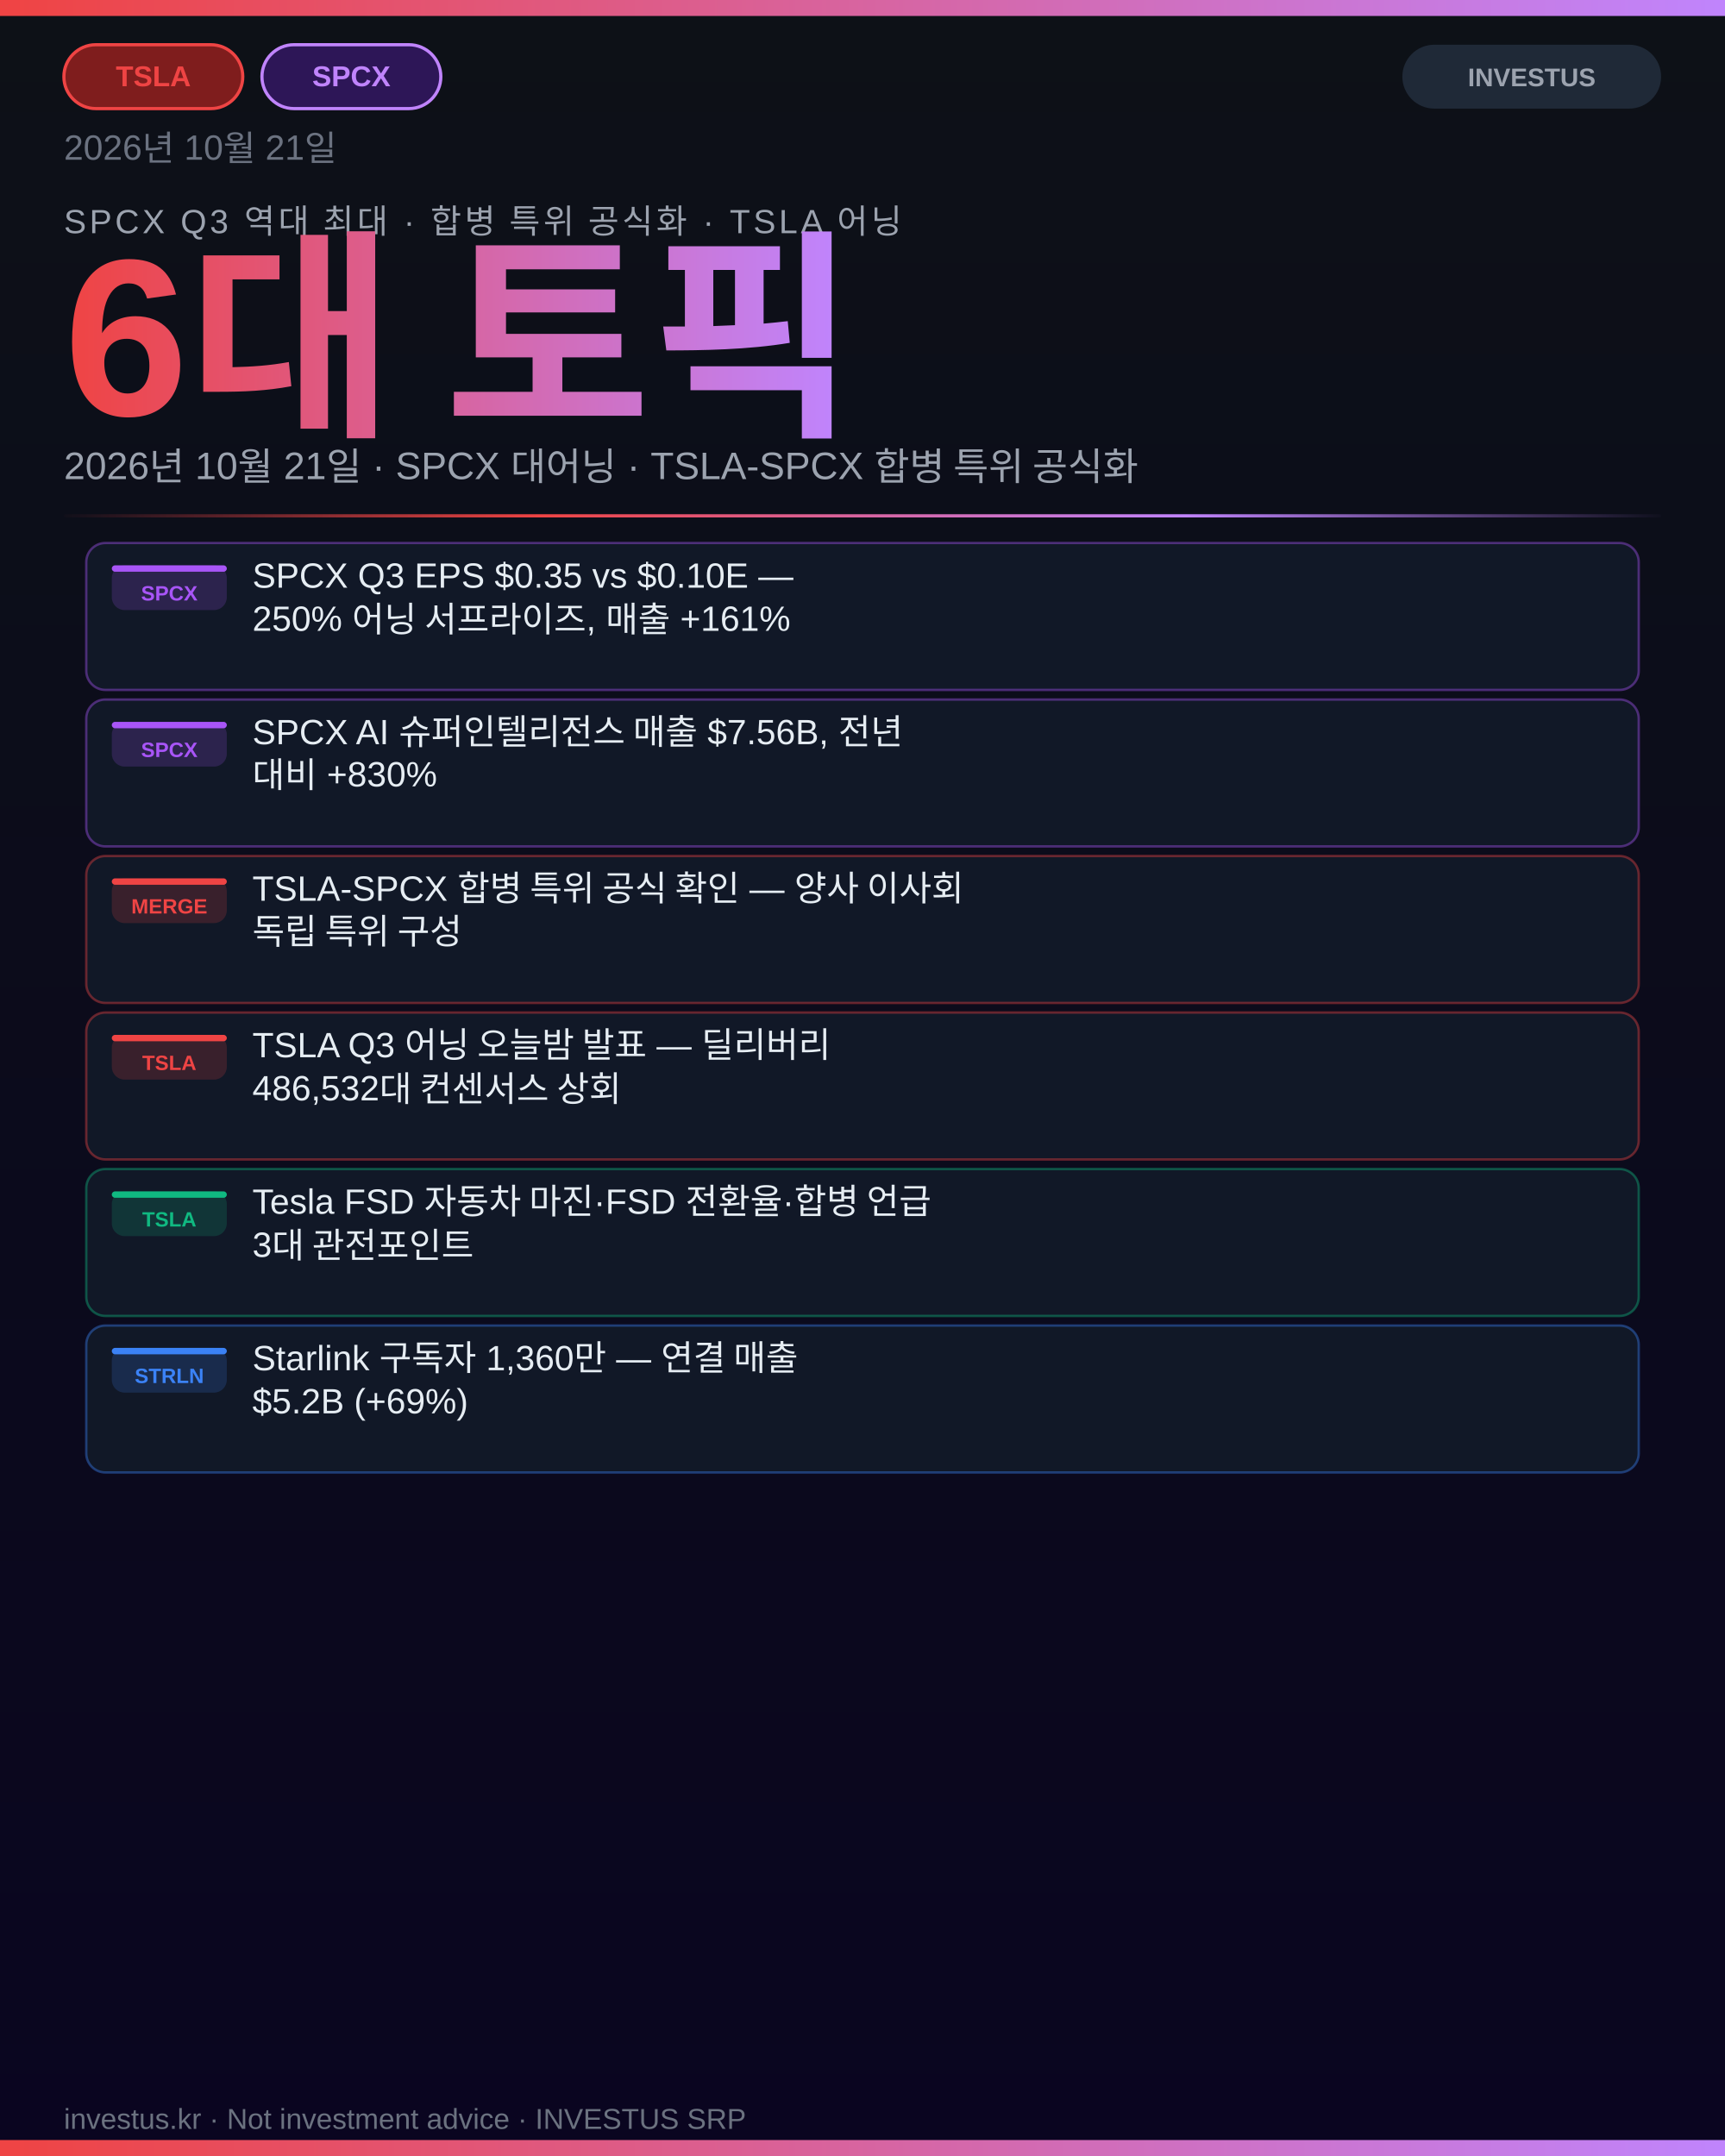
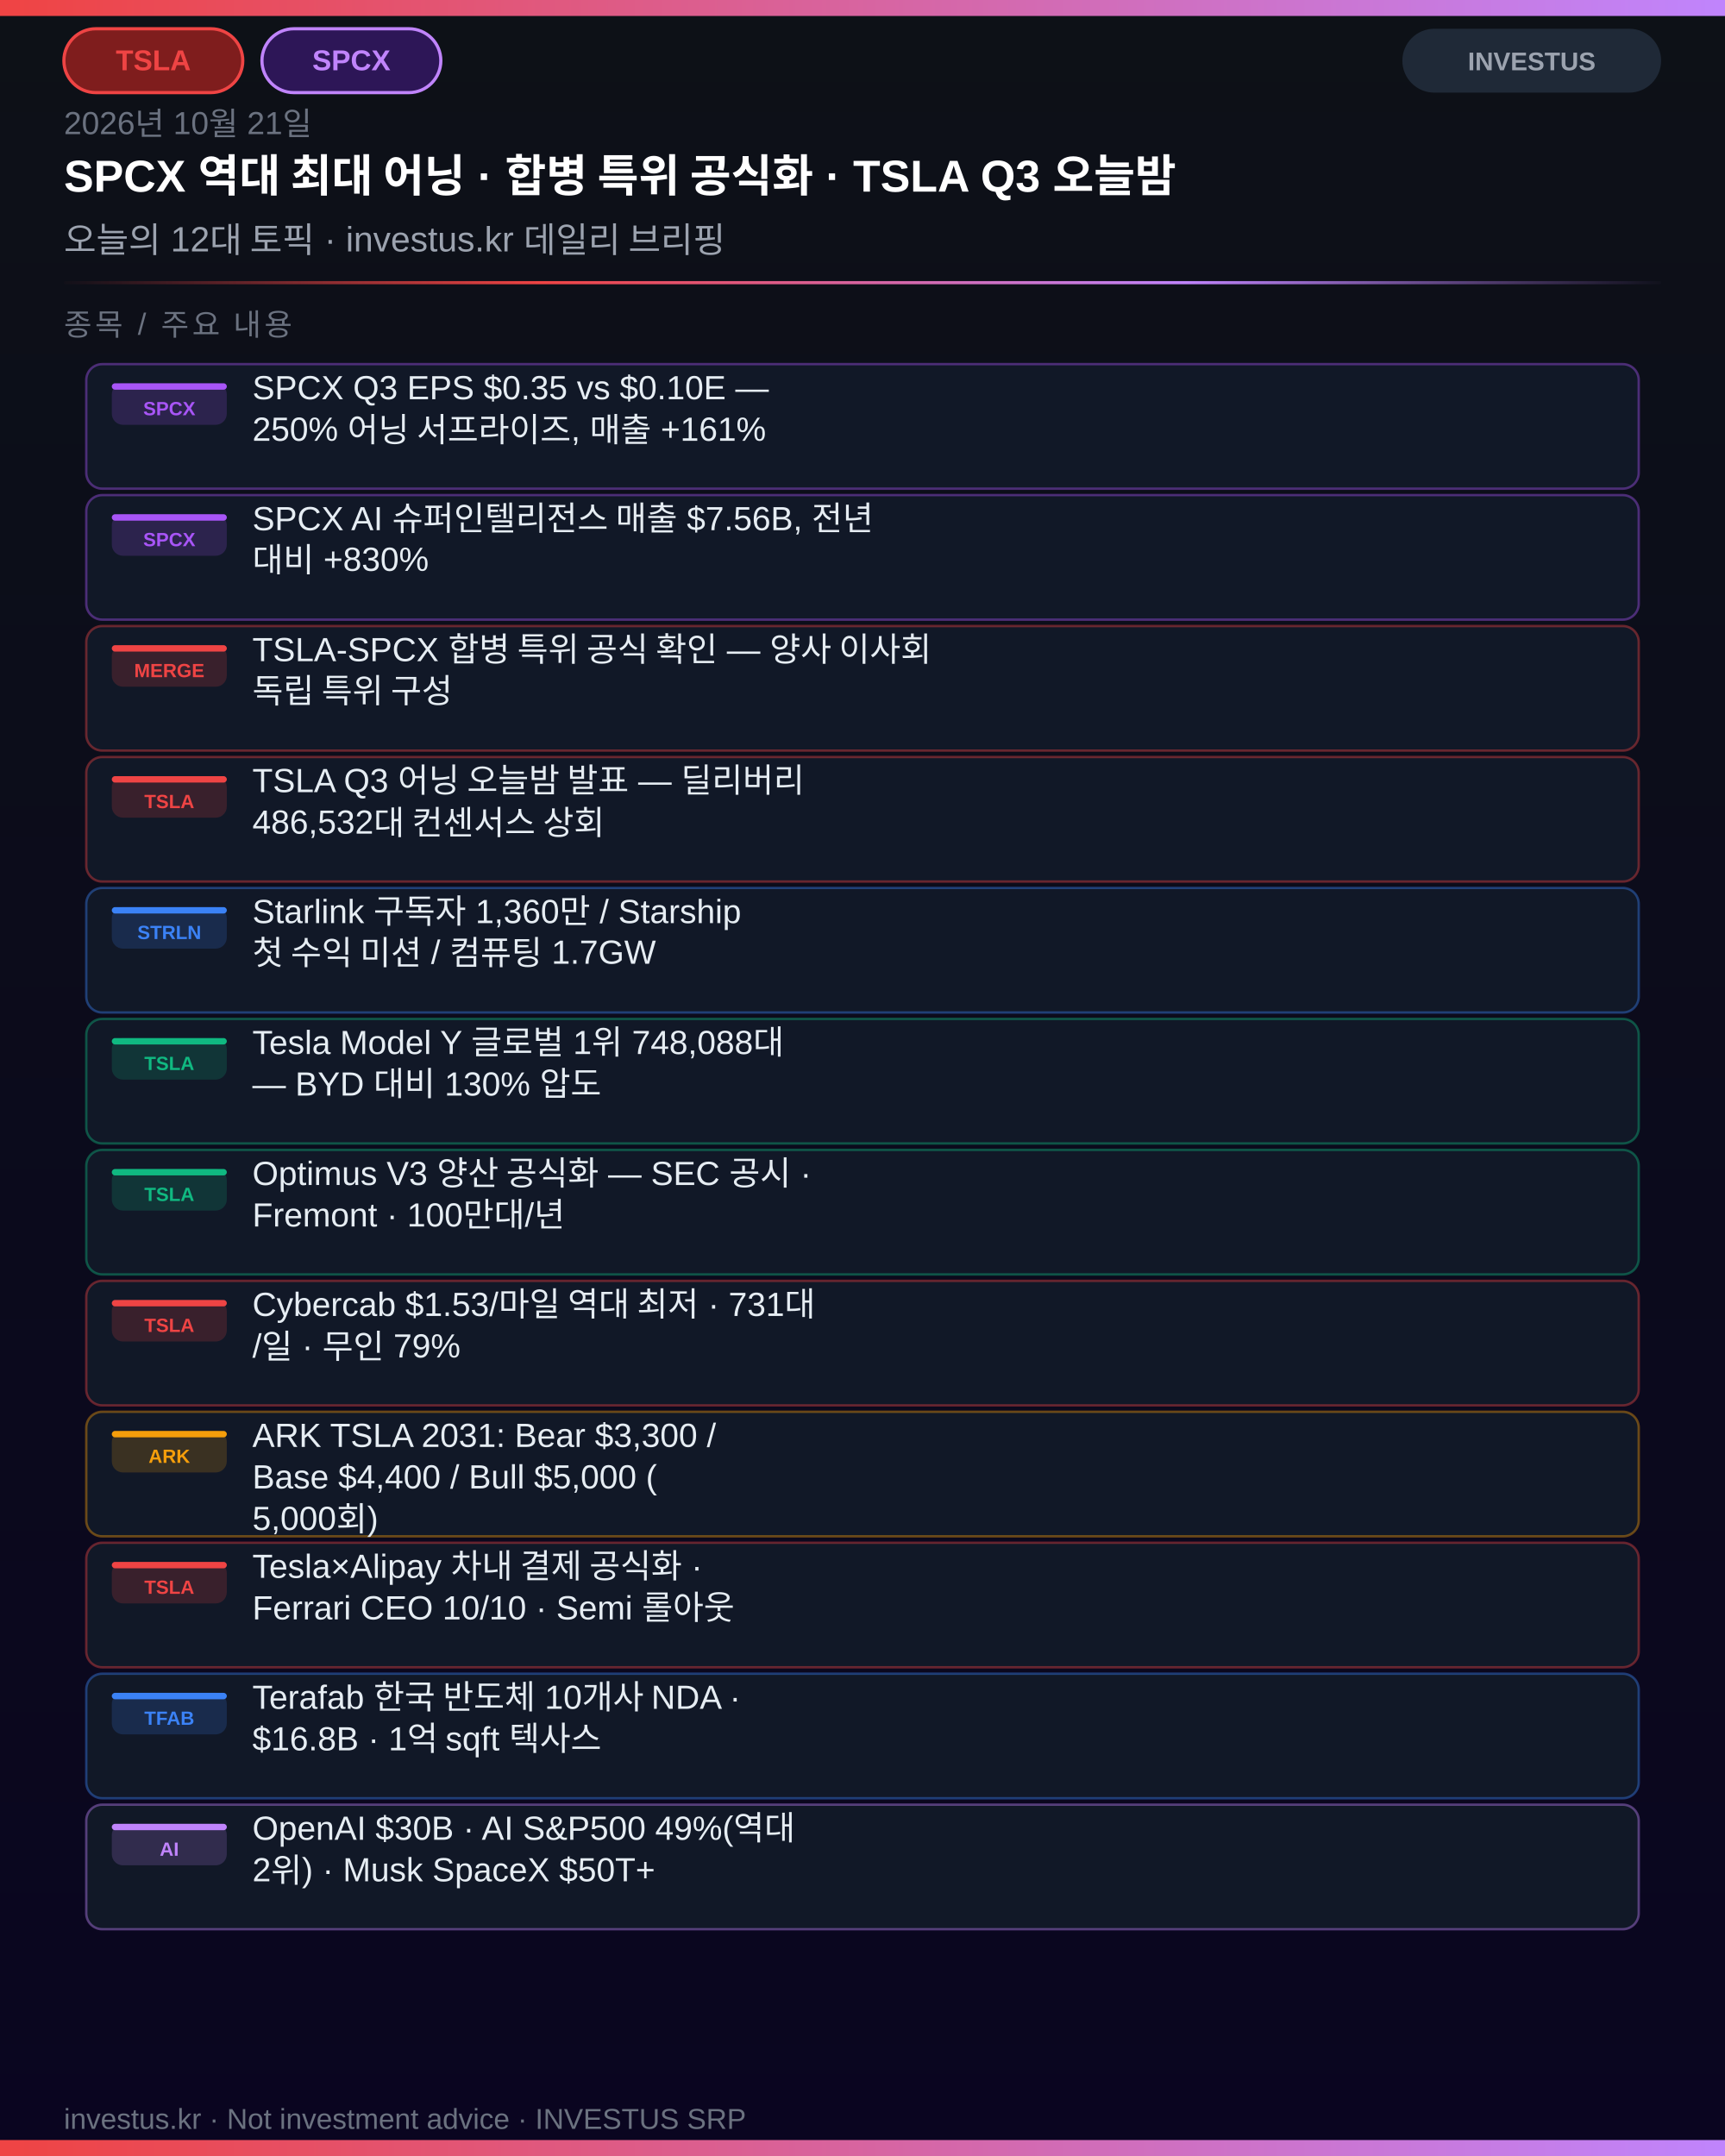
<svg xmlns="http://www.w3.org/2000/svg" width="1080" height="1350" viewBox="0 0 1080 1350">
  <defs>
    <linearGradient id="bgG" x1="0" y1="0" x2="0" y2="1" gradientUnits="objectBoundingBox">
      <stop offset="0%" stop-color="#0D1117" />
      <stop offset="100%" stop-color="#0A0520" />
    </linearGradient>
    <linearGradient id="accentG" x1="0" y1="0" x2="1" y2="0" gradientUnits="objectBoundingBox">
      <stop offset="0%" stop-color="#EF4444" />
      <stop offset="100%" stop-color="#C084FC" />
    </linearGradient>
    <linearGradient id="divG" x1="0" y1="0" x2="1" y2="0" gradientUnits="objectBoundingBox">
      <stop offset="0%" stop-color="#EF4444" stop-opacity="0" />
      <stop offset="30%" stop-color="#EF4444" />
      <stop offset="70%" stop-color="#C084FC" />
      <stop offset="100%" stop-color="#C084FC" stop-opacity="0" />
    </linearGradient>
  </defs>
  <rect width="1080" height="1350" fill="url(#bgG)" />
  <rect x="0" y="0" width="1080" height="10" fill="url(#accentG)" />
-   <rect x="40" y="28" width="112" height="40" rx="20" fill="#7F1D1D" />
-   <rect x="40" y="28" width="112" height="40" rx="20" fill="none" stroke="#EF4444" stroke-width="2" />
-   <text x="96" y="54" text-anchor="middle" font-family="Arial Black,Arial,sans-serif" font-size="18" font-weight="900" fill="#EF4444">TSLA</text>
-   <rect x="164" y="28" width="112" height="40" rx="20" fill="#2D1657" />
-   <rect x="164" y="28" width="112" height="40" rx="20" fill="none" stroke="#C084FC" stroke-width="2" />
-   <text x="220" y="54" text-anchor="middle" font-family="Arial Black,Arial,sans-serif" font-size="18" font-weight="900" fill="#C084FC">SPCX</text>
-   <rect x="878" y="28" width="162" height="40" rx="20" fill="#1F2937" />
-   <text x="959" y="54" text-anchor="middle" font-family="Arial Black,Arial,sans-serif" font-size="16" font-weight="900" fill="#9CA3AF">INVESTUS</text>
-   <text x="40" y="100" font-family="Arial,sans-serif" font-size="22" fill="#6B7280">2026년 10월 21일</text>
-   <text x="40" y="146" font-family="Arial,sans-serif" font-size="21" letter-spacing="2" fill="#9CA3AF">SPCX Q3 역대 최대 · 합병 특위 공식화 · TSLA 어닝</text>
-   <text x="40" y="260" font-family="Arial Black,Arial,sans-serif" font-size="140" font-weight="900" fill="url(#accentG)">6대 토픽</text>
-   <text x="40" y="300" font-family="Arial,sans-serif" font-size="24" fill="#9CA3AF">2026년 10월 21일 · SPCX 대어닝 · TSLA-SPCX 합병 특위 공식화</text>
-   <rect x="40" y="322" width="1000" height="2" rx="1" fill="url(#divG)" />
-   <rect x="54" y="340" width="972" height="92" rx="12" fill="#111827" stroke="#A855F7" stroke-width="1.5" stroke-opacity="0.4" />
-   <rect x="70" y="354" width="72" height="28" rx="8" fill="#A855F7" opacity="0.18" />
-   <rect x="70" y="354" width="72" height="4" rx="2" fill="#A855F7" />
-   <text x="106" y="376" text-anchor="middle" font-family="Arial Black,Arial,sans-serif" font-size="13" font-weight="900" fill="#A855F7">SPCX</text>
-   <text x="158" y="368" font-family="Arial,sans-serif" font-size="22" fill="#E6EDF3">SPCX Q3 EPS $0.35 vs $0.10E — </text>
-   <text x="158" y="395" font-family="Arial,sans-serif" font-size="22" fill="#E6EDF3">250% 어닝 서프라이즈, 매출 +161%</text>
-   <rect x="54" y="438" width="972" height="92" rx="12" fill="#111827" stroke="#A855F7" stroke-width="1.5" stroke-opacity="0.4" />
-   <rect x="70" y="452" width="72" height="28" rx="8" fill="#A855F7" opacity="0.18" />
-   <rect x="70" y="452" width="72" height="4" rx="2" fill="#A855F7" />
-   <text x="106" y="474" text-anchor="middle" font-family="Arial Black,Arial,sans-serif" font-size="13" font-weight="900" fill="#A855F7">SPCX</text>
-   <text x="158" y="466" font-family="Arial,sans-serif" font-size="22" fill="#E6EDF3">SPCX AI 슈퍼인텔리전스 매출 $7.56B, 전년 </text>
-   <text x="158" y="493" font-family="Arial,sans-serif" font-size="22" fill="#E6EDF3">대비 +830%</text>
-   <rect x="54" y="536" width="972" height="92" rx="12" fill="#111827" stroke="#EF4444" stroke-width="1.5" stroke-opacity="0.4" />
-   <rect x="70" y="550" width="72" height="28" rx="8" fill="#EF4444" opacity="0.18" />
-   <rect x="70" y="550" width="72" height="4" rx="2" fill="#EF4444" />
-   <text x="106" y="572" text-anchor="middle" font-family="Arial Black,Arial,sans-serif" font-size="13" font-weight="900" fill="#EF4444">MERGE</text>
-   <text x="158" y="564" font-family="Arial,sans-serif" font-size="22" fill="#E6EDF3">TSLA-SPCX 합병 특위 공식 확인 — 양사 이사회</text>
-   <text x="158" y="591" font-family="Arial,sans-serif" font-size="22" fill="#E6EDF3">독립 특위 구성</text>
-   <rect x="54" y="634" width="972" height="92" rx="12" fill="#111827" stroke="#EF4444" stroke-width="1.5" stroke-opacity="0.4" />
-   <rect x="70" y="648" width="72" height="28" rx="8" fill="#EF4444" opacity="0.18" />
-   <rect x="70" y="648" width="72" height="4" rx="2" fill="#EF4444" />
-   <text x="106" y="670" text-anchor="middle" font-family="Arial Black,Arial,sans-serif" font-size="13" font-weight="900" fill="#EF4444">TSLA</text>
-   <text x="158" y="662" font-family="Arial,sans-serif" font-size="22" fill="#E6EDF3">TSLA Q3 어닝 오늘밤 발표 — 딜리버리 </text>
-   <text x="158" y="689" font-family="Arial,sans-serif" font-size="22" fill="#E6EDF3">486,532대 컨센서스 상회</text>
-   <rect x="54" y="732" width="972" height="92" rx="12" fill="#111827" stroke="#10B981" stroke-width="1.5" stroke-opacity="0.4" />
-   <rect x="70" y="746" width="72" height="28" rx="8" fill="#10B981" opacity="0.18" />
-   <rect x="70" y="746" width="72" height="4" rx="2" fill="#10B981" />
-   <text x="106" y="768" text-anchor="middle" font-family="Arial Black,Arial,sans-serif" font-size="13" font-weight="900" fill="#10B981">TSLA</text>
-   <text x="158" y="760" font-family="Arial,sans-serif" font-size="22" fill="#E6EDF3">Tesla FSD 자동차 마진·FSD 전환율·합병 언급</text>
-   <text x="158" y="787" font-family="Arial,sans-serif" font-size="22" fill="#E6EDF3">3대 관전포인트</text>
-   <rect x="54" y="830" width="972" height="92" rx="12" fill="#111827" stroke="#3B82F6" stroke-width="1.5" stroke-opacity="0.4" />
-   <rect x="70" y="844" width="72" height="28" rx="8" fill="#3B82F6" opacity="0.18" />
-   <rect x="70" y="844" width="72" height="4" rx="2" fill="#3B82F6" />
-   <text x="106" y="866" text-anchor="middle" font-family="Arial Black,Arial,sans-serif" font-size="13" font-weight="900" fill="#3B82F6">STRLN</text>
-   <text x="158" y="858" font-family="Arial,sans-serif" font-size="22" fill="#E6EDF3">Starlink 구독자 1,360만 — 연결 매출 </text>
-   <text x="158" y="885" font-family="Arial,sans-serif" font-size="22" fill="#E6EDF3">$5.2B (+69%)</text>
+   <rect x="40" y="18" width="112" height="40" rx="20" fill="#7F1D1D" />
+   <rect x="40" y="18" width="112" height="40" rx="20" fill="none" stroke="#EF4444" stroke-width="2" />
+   <text x="96" y="44" text-anchor="middle" font-family="Arial Black,Arial,sans-serif" font-size="18" font-weight="900" fill="#EF4444">TSLA</text>
+   <rect x="164" y="18" width="112" height="40" rx="20" fill="#2D1657" />
+   <rect x="164" y="18" width="112" height="40" rx="20" fill="none" stroke="#C084FC" stroke-width="2" />
+   <text x="220" y="44" text-anchor="middle" font-family="Arial Black,Arial,sans-serif" font-size="18" font-weight="900" fill="#C084FC">SPCX</text>
+   <rect x="878" y="18" width="162" height="40" rx="20" fill="#1F2937" />
+   <text x="959" y="44" text-anchor="middle" font-family="Arial Black,Arial,sans-serif" font-size="16" font-weight="900" fill="#9CA3AF">INVESTUS</text>
+   <text x="40" y="84" font-family="Arial,sans-serif" font-size="20" fill="#6B7280">2026년 10월 21일</text>
+   <text x="40" y="120" font-family="Arial Black,Arial,sans-serif" font-size="28" font-weight="900" fill="#FFFFFF">SPCX 역대 최대 어닝 · 합병 특위 공식화 · TSLA Q3 오늘밤</text>
+   <text x="40" y="158" font-family="Arial,sans-serif" font-size="22" fill="#9CA3AF">오늘의 12대 토픽 · investus.kr 데일리 브리핑</text>
+   <rect x="40" y="176" width="1000" height="2" rx="1" fill="url(#divG)" />
+   <text x="40" y="210" font-family="Arial,sans-serif" font-size="19" letter-spacing="2" fill="#6B7280">종목 / 주요 내용</text>
+   <rect x="54" y="228" width="972" height="78" rx="10" fill="#111827" stroke="#A855F7" stroke-width="1.5" stroke-opacity="0.4" />
+   <rect x="70" y="240" width="72" height="26" rx="7" fill="#A855F7" opacity="0.18" />
+   <rect x="70" y="240" width="72" height="4" rx="2" fill="#A855F7" />
+   <text x="106" y="260" text-anchor="middle" font-family="Arial Black,Arial,sans-serif" font-size="12" font-weight="900" fill="#A855F7">SPCX</text>
+   <text x="158" y="250" font-family="Arial,sans-serif" font-size="21" fill="#E6EDF3">SPCX Q3 EPS $0.35 vs $0.10E — </text>
+   <text x="158" y="276" font-family="Arial,sans-serif" font-size="21" fill="#E6EDF3">250% 어닝 서프라이즈, 매출 +161%</text>
+   <rect x="54" y="310" width="972" height="78" rx="10" fill="#111827" stroke="#A855F7" stroke-width="1.5" stroke-opacity="0.4" />
+   <rect x="70" y="322" width="72" height="26" rx="7" fill="#A855F7" opacity="0.18" />
+   <rect x="70" y="322" width="72" height="4" rx="2" fill="#A855F7" />
+   <text x="106" y="342" text-anchor="middle" font-family="Arial Black,Arial,sans-serif" font-size="12" font-weight="900" fill="#A855F7">SPCX</text>
+   <text x="158" y="332" font-family="Arial,sans-serif" font-size="21" fill="#E6EDF3">SPCX AI 슈퍼인텔리전스 매출 $7.56B, 전년 </text>
+   <text x="158" y="358" font-family="Arial,sans-serif" font-size="21" fill="#E6EDF3">대비 +830%</text>
+   <rect x="54" y="392" width="972" height="78" rx="10" fill="#111827" stroke="#EF4444" stroke-width="1.5" stroke-opacity="0.4" />
+   <rect x="70" y="404" width="72" height="26" rx="7" fill="#EF4444" opacity="0.18" />
+   <rect x="70" y="404" width="72" height="4" rx="2" fill="#EF4444" />
+   <text x="106" y="424" text-anchor="middle" font-family="Arial Black,Arial,sans-serif" font-size="12" font-weight="900" fill="#EF4444">MERGE</text>
+   <text x="158" y="414" font-family="Arial,sans-serif" font-size="21" fill="#E6EDF3">TSLA-SPCX 합병 특위 공식 확인 — 양사 이사회</text>
+   <text x="158" y="440" font-family="Arial,sans-serif" font-size="21" fill="#E6EDF3">독립 특위 구성</text>
+   <rect x="54" y="474" width="972" height="78" rx="10" fill="#111827" stroke="#EF4444" stroke-width="1.5" stroke-opacity="0.4" />
+   <rect x="70" y="486" width="72" height="26" rx="7" fill="#EF4444" opacity="0.18" />
+   <rect x="70" y="486" width="72" height="4" rx="2" fill="#EF4444" />
+   <text x="106" y="506" text-anchor="middle" font-family="Arial Black,Arial,sans-serif" font-size="12" font-weight="900" fill="#EF4444">TSLA</text>
+   <text x="158" y="496" font-family="Arial,sans-serif" font-size="21" fill="#E6EDF3">TSLA Q3 어닝 오늘밤 발표 — 딜리버리 </text>
+   <text x="158" y="522" font-family="Arial,sans-serif" font-size="21" fill="#E6EDF3">486,532대 컨센서스 상회</text>
+   <rect x="54" y="556" width="972" height="78" rx="10" fill="#111827" stroke="#3B82F6" stroke-width="1.5" stroke-opacity="0.4" />
+   <rect x="70" y="568" width="72" height="26" rx="7" fill="#3B82F6" opacity="0.18" />
+   <rect x="70" y="568" width="72" height="4" rx="2" fill="#3B82F6" />
+   <text x="106" y="588" text-anchor="middle" font-family="Arial Black,Arial,sans-serif" font-size="12" font-weight="900" fill="#3B82F6">STRLN</text>
+   <text x="158" y="578" font-family="Arial,sans-serif" font-size="21" fill="#E6EDF3">Starlink 구독자 1,360만 / Starship </text>
+   <text x="158" y="604" font-family="Arial,sans-serif" font-size="21" fill="#E6EDF3">첫 수익 미션 / 컴퓨팅 1.7GW</text>
+   <rect x="54" y="638" width="972" height="78" rx="10" fill="#111827" stroke="#10B981" stroke-width="1.5" stroke-opacity="0.4" />
+   <rect x="70" y="650" width="72" height="26" rx="7" fill="#10B981" opacity="0.18" />
+   <rect x="70" y="650" width="72" height="4" rx="2" fill="#10B981" />
+   <text x="106" y="670" text-anchor="middle" font-family="Arial Black,Arial,sans-serif" font-size="12" font-weight="900" fill="#10B981">TSLA</text>
+   <text x="158" y="660" font-family="Arial,sans-serif" font-size="21" fill="#E6EDF3">Tesla Model Y 글로벌 1위 748,088대 </text>
+   <text x="158" y="686" font-family="Arial,sans-serif" font-size="21" fill="#E6EDF3">— BYD 대비 130% 압도</text>
+   <rect x="54" y="720" width="972" height="78" rx="10" fill="#111827" stroke="#10B981" stroke-width="1.5" stroke-opacity="0.4" />
+   <rect x="70" y="732" width="72" height="26" rx="7" fill="#10B981" opacity="0.18" />
+   <rect x="70" y="732" width="72" height="4" rx="2" fill="#10B981" />
+   <text x="106" y="752" text-anchor="middle" font-family="Arial Black,Arial,sans-serif" font-size="12" font-weight="900" fill="#10B981">TSLA</text>
+   <text x="158" y="742" font-family="Arial,sans-serif" font-size="21" fill="#E6EDF3">Optimus V3 양산 공식화 — SEC 공시 · </text>
+   <text x="158" y="768" font-family="Arial,sans-serif" font-size="21" fill="#E6EDF3">Fremont · 100만대/년</text>
+   <rect x="54" y="802" width="972" height="78" rx="10" fill="#111827" stroke="#EF4444" stroke-width="1.5" stroke-opacity="0.4" />
+   <rect x="70" y="814" width="72" height="26" rx="7" fill="#EF4444" opacity="0.18" />
+   <rect x="70" y="814" width="72" height="4" rx="2" fill="#EF4444" />
+   <text x="106" y="834" text-anchor="middle" font-family="Arial Black,Arial,sans-serif" font-size="12" font-weight="900" fill="#EF4444">TSLA</text>
+   <text x="158" y="824" font-family="Arial,sans-serif" font-size="21" fill="#E6EDF3">Cybercab $1.53/마일 역대 최저 · 731대</text>
+   <text x="158" y="850" font-family="Arial,sans-serif" font-size="21" fill="#E6EDF3">/일 · 무인 79%</text>
+   <rect x="54" y="884" width="972" height="78" rx="10" fill="#111827" stroke="#F59E0B" stroke-width="1.5" stroke-opacity="0.4" />
+   <rect x="70" y="896" width="72" height="26" rx="7" fill="#F59E0B" opacity="0.18" />
+   <rect x="70" y="896" width="72" height="4" rx="2" fill="#F59E0B" />
+   <text x="106" y="916" text-anchor="middle" font-family="Arial Black,Arial,sans-serif" font-size="12" font-weight="900" fill="#F59E0B">ARK</text>
+   <text x="158" y="906" font-family="Arial,sans-serif" font-size="21" fill="#E6EDF3">ARK TSLA 2031: Bear $3,300 / </text>
+   <text x="158" y="932" font-family="Arial,sans-serif" font-size="21" fill="#E6EDF3">Base $4,400 / Bull $5,000 (</text>
+   <text x="158" y="958" font-family="Arial,sans-serif" font-size="21" fill="#E6EDF3">5,000회)</text>
+   <rect x="54" y="966" width="972" height="78" rx="10" fill="#111827" stroke="#EF4444" stroke-width="1.5" stroke-opacity="0.4" />
+   <rect x="70" y="978" width="72" height="26" rx="7" fill="#EF4444" opacity="0.18" />
+   <rect x="70" y="978" width="72" height="4" rx="2" fill="#EF4444" />
+   <text x="106" y="998" text-anchor="middle" font-family="Arial Black,Arial,sans-serif" font-size="12" font-weight="900" fill="#EF4444">TSLA</text>
+   <text x="158" y="988" font-family="Arial,sans-serif" font-size="21" fill="#E6EDF3">Tesla×Alipay 차내 결제 공식화 · </text>
+   <text x="158" y="1014" font-family="Arial,sans-serif" font-size="21" fill="#E6EDF3">Ferrari CEO 10/10 · Semi 롤아웃</text>
+   <rect x="54" y="1048" width="972" height="78" rx="10" fill="#111827" stroke="#3B82F6" stroke-width="1.5" stroke-opacity="0.4" />
+   <rect x="70" y="1060" width="72" height="26" rx="7" fill="#3B82F6" opacity="0.18" />
+   <rect x="70" y="1060" width="72" height="4" rx="2" fill="#3B82F6" />
+   <text x="106" y="1080" text-anchor="middle" font-family="Arial Black,Arial,sans-serif" font-size="12" font-weight="900" fill="#3B82F6">TFAB</text>
+   <text x="158" y="1070" font-family="Arial,sans-serif" font-size="21" fill="#E6EDF3">Terafab 한국 반도체 10개사 NDA · </text>
+   <text x="158" y="1096" font-family="Arial,sans-serif" font-size="21" fill="#E6EDF3">$16.8B · 1억 sqft 텍사스</text>
+   <rect x="54" y="1130" width="972" height="78" rx="10" fill="#111827" stroke="#C084FC" stroke-width="1.5" stroke-opacity="0.4" />
+   <rect x="70" y="1142" width="72" height="26" rx="7" fill="#C084FC" opacity="0.18" />
+   <rect x="70" y="1142" width="72" height="4" rx="2" fill="#C084FC" />
+   <text x="106" y="1162" text-anchor="middle" font-family="Arial Black,Arial,sans-serif" font-size="12" font-weight="900" fill="#C084FC">AI</text>
+   <text x="158" y="1152" font-family="Arial,sans-serif" font-size="21" fill="#E6EDF3">OpenAI $30B · AI S&amp;P500 49%(역대</text>
+   <text x="158" y="1178" font-family="Arial,sans-serif" font-size="21" fill="#E6EDF3">2위) · Musk SpaceX $50T+</text>
  <rect x="0" y="1340" width="1080" height="10" fill="url(#accentG)" />
  <text x="40" y="1333" font-family="Arial,sans-serif" font-size="18" fill="#6B7280">investus.kr · Not investment advice · INVESTUS SRP</text>
</svg>
